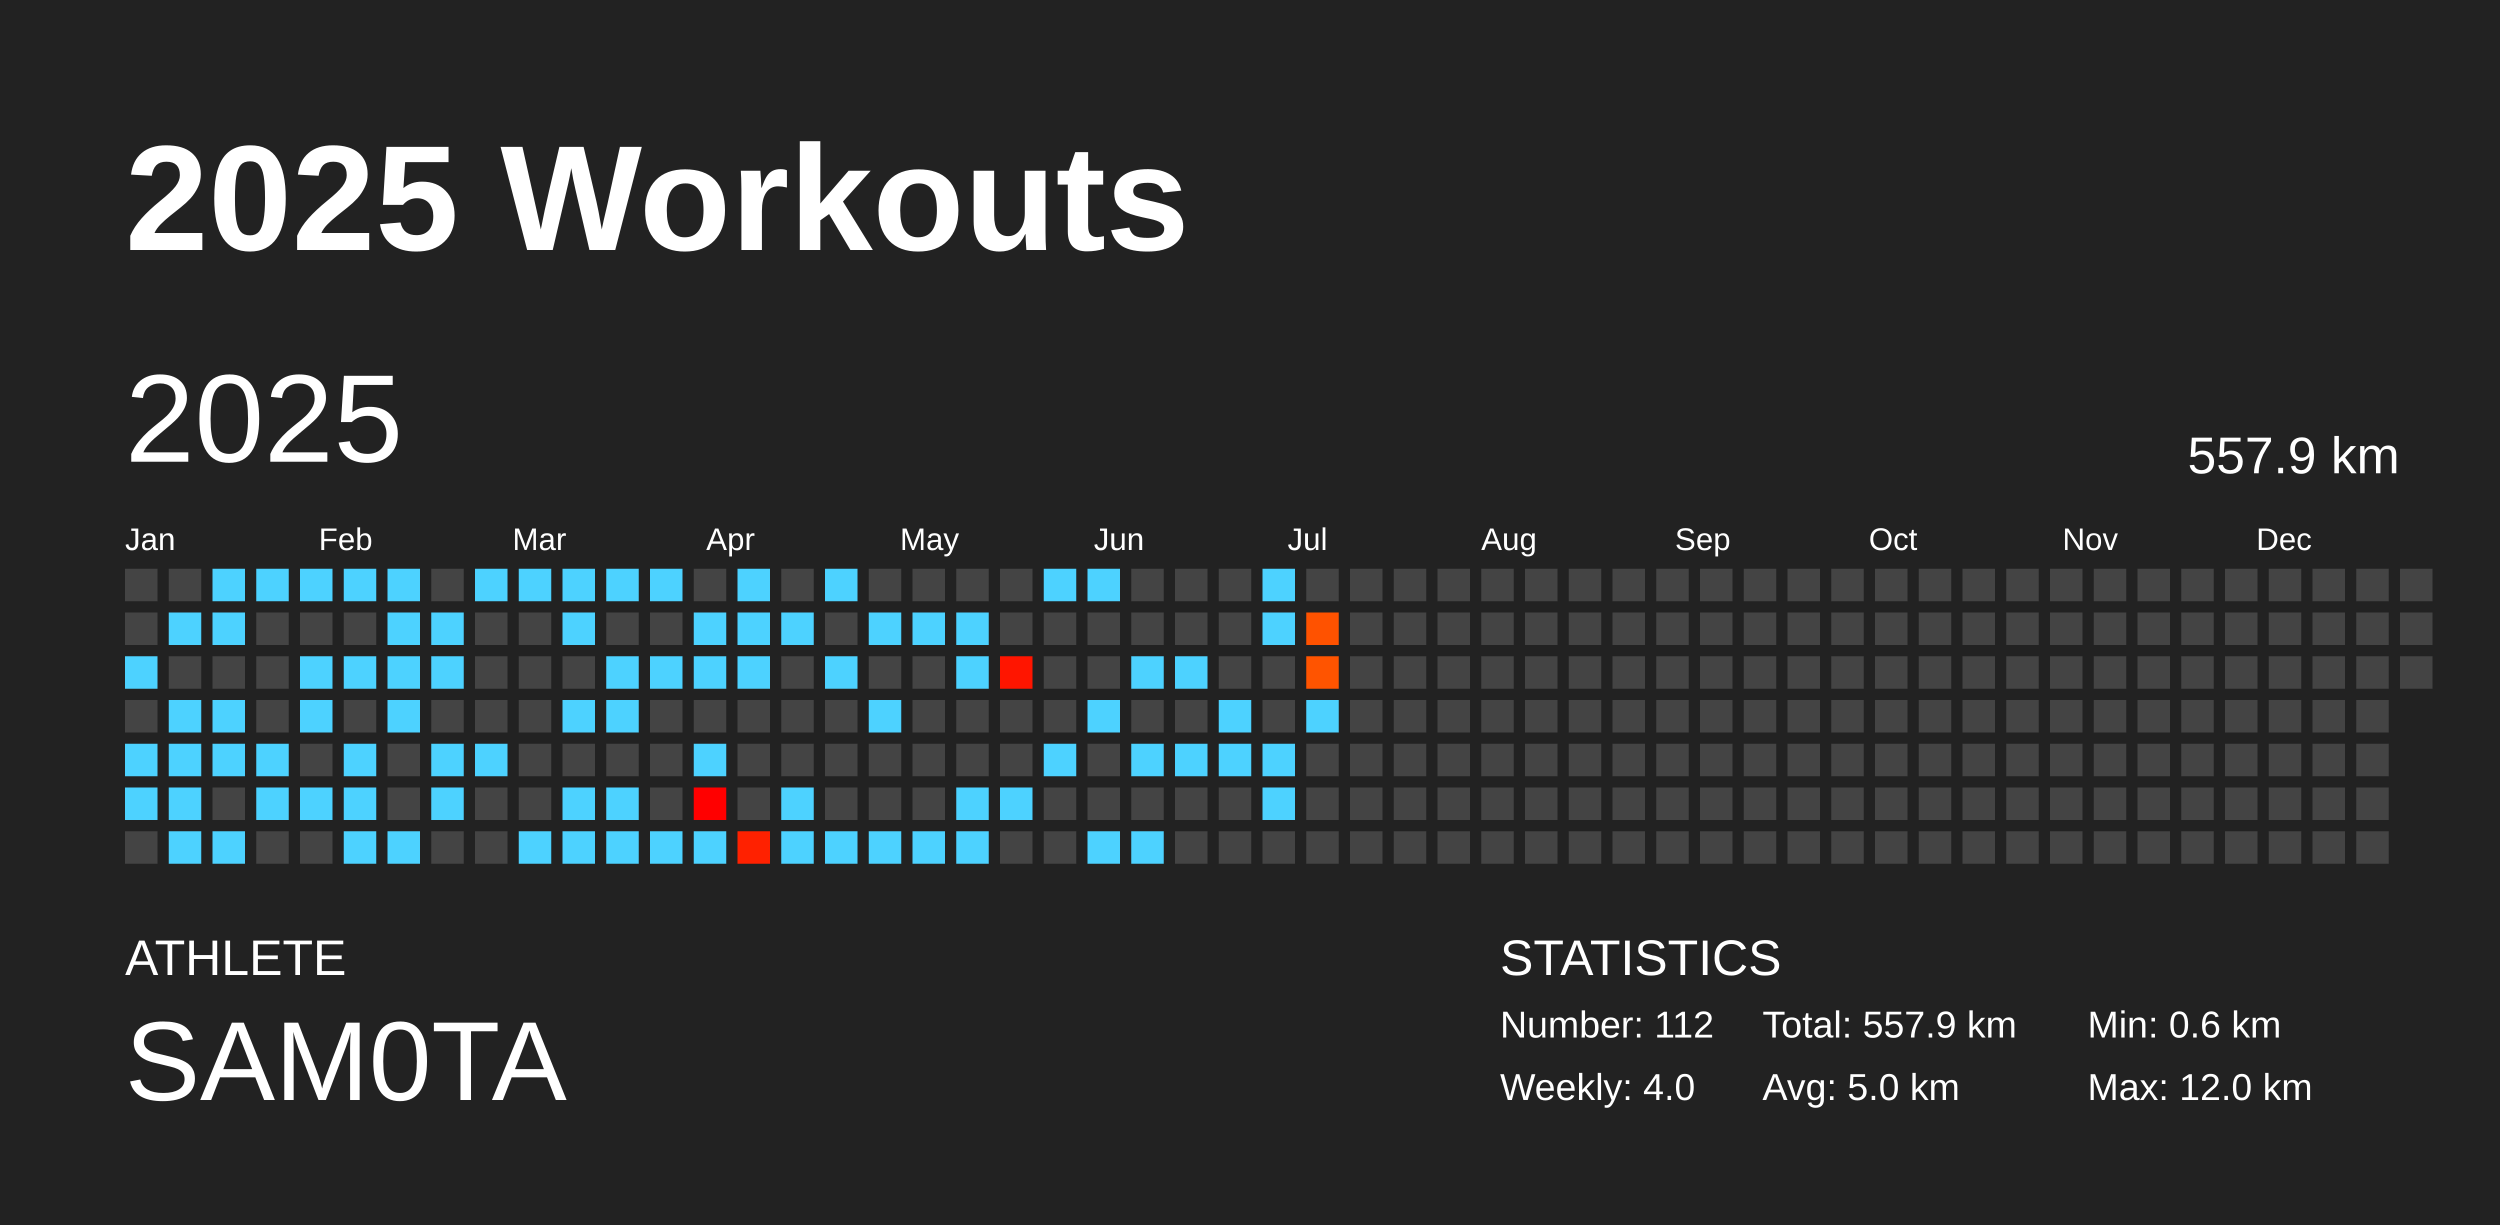
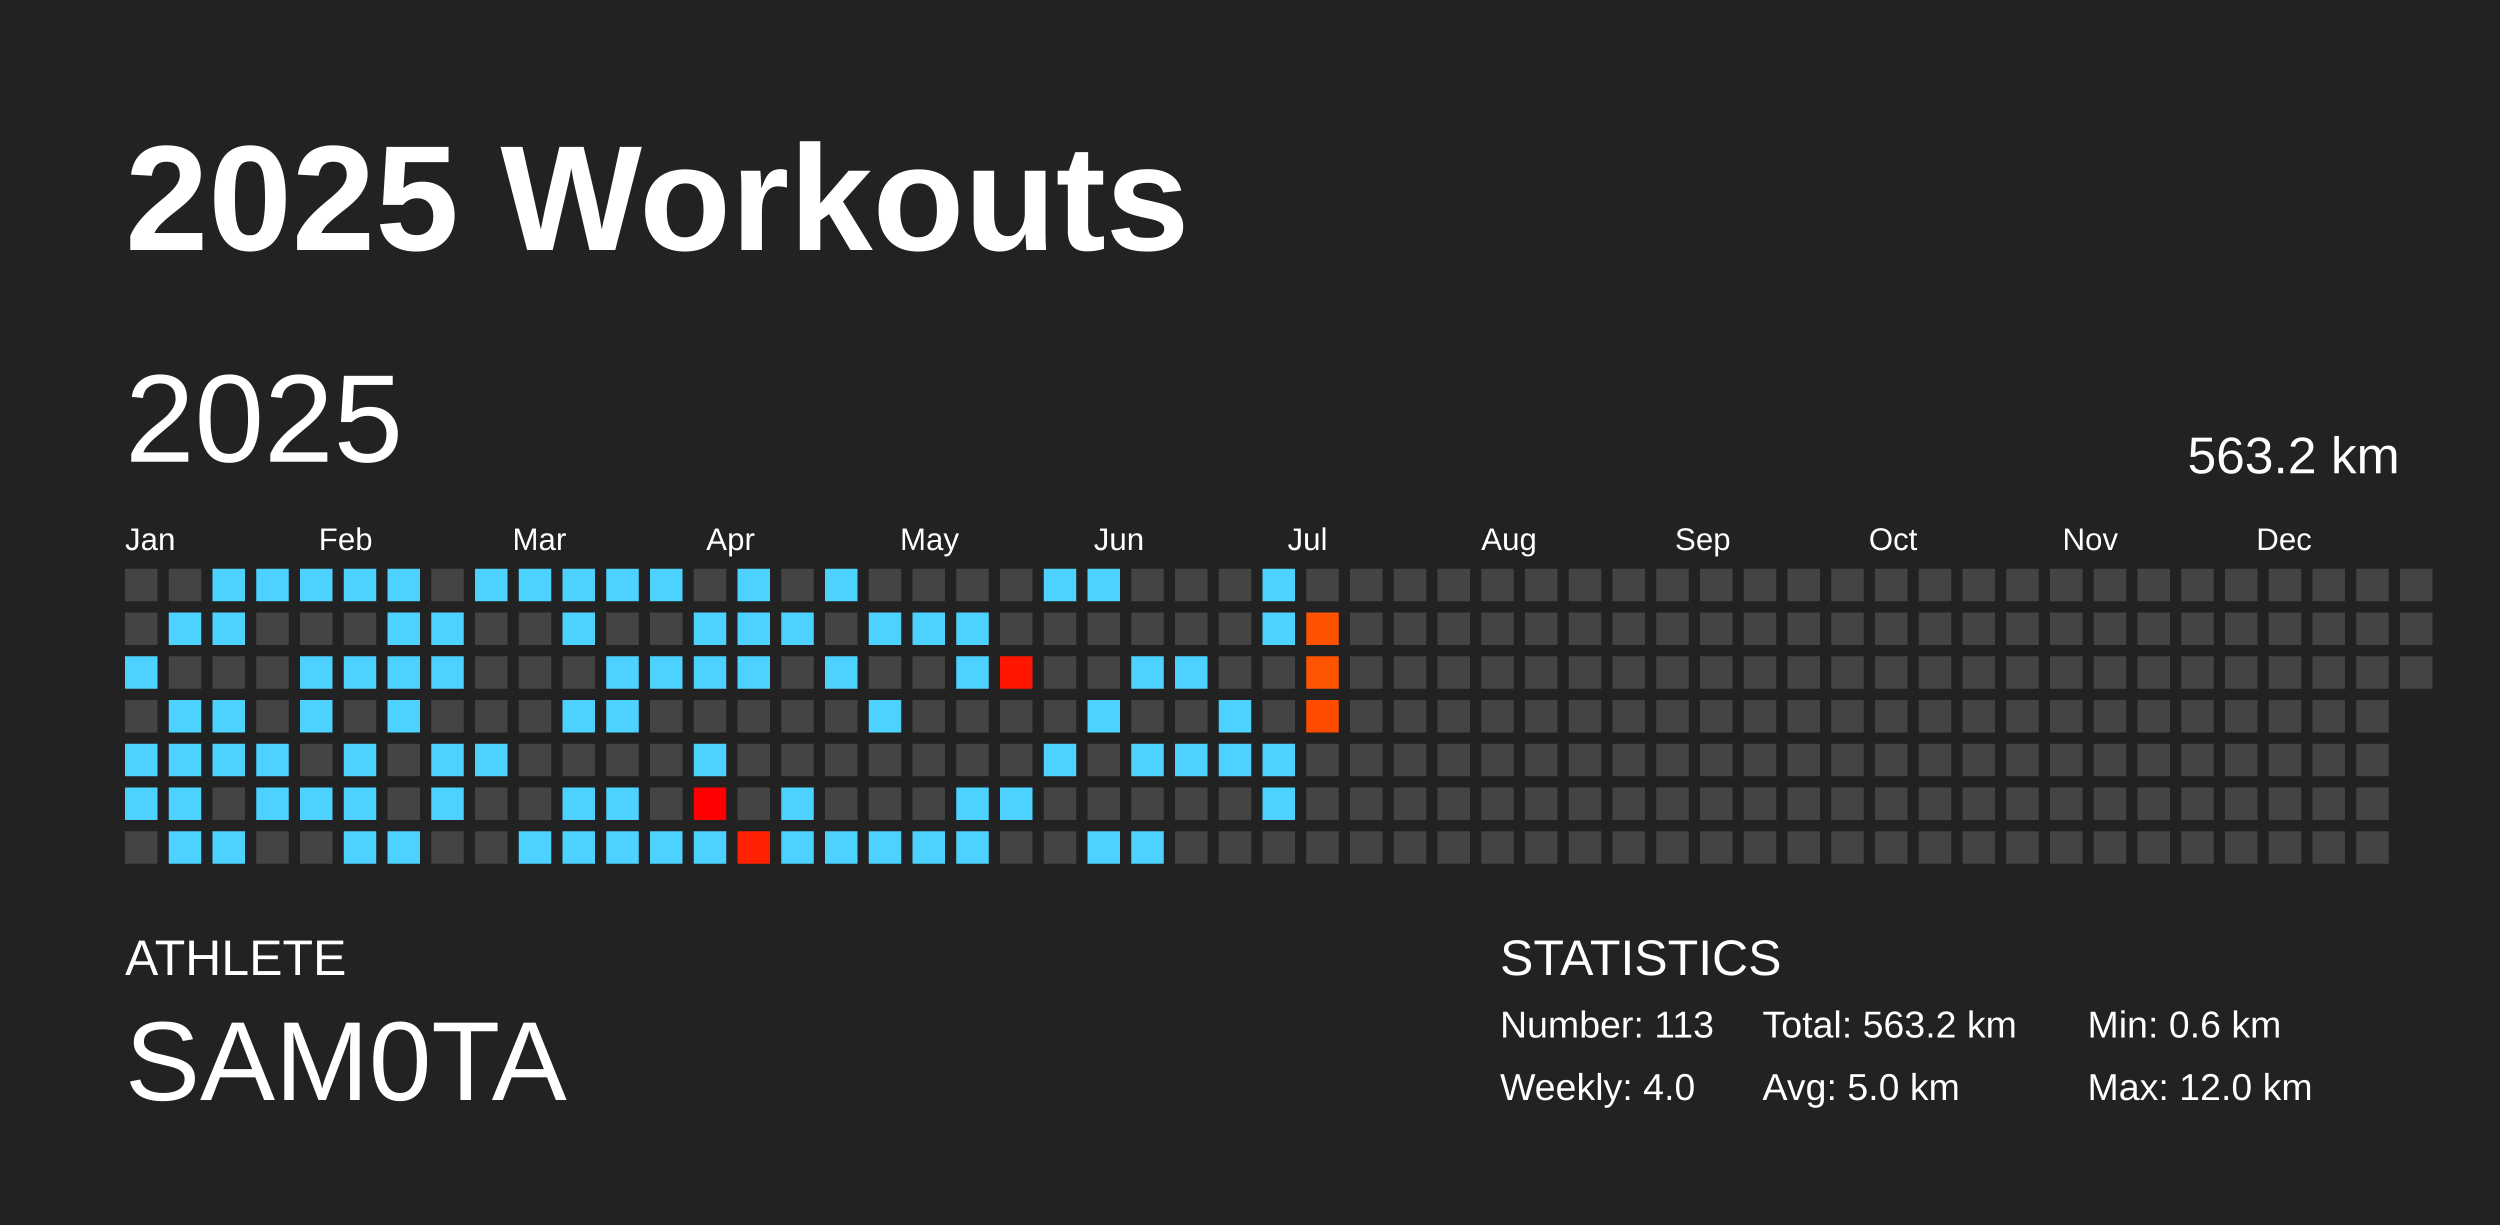
<svg xmlns="http://www.w3.org/2000/svg" baseProfile="full" height="98mm" version="1.1" viewBox="0,0,200,98" width="200mm">
  <defs />
  <rect fill="#222222" height="98" width="200" x="0" y="0" />
  <text fill="#FFFFFF" style="font-size:12px; font-family:Arial; font-weight:bold;" x="10" y="20">2025 Workouts</text>
  <text fill="#FFFFFF" style="font-size:4px; font-family:Arial" x="10" y="78">ATHLETE</text>
  <text fill="#FFFFFF" style="font-size:9px; font-family:Arial" x="10" y="88">SAM0TA</text>
  <text fill="#FFFFFF" style="font-size:4px; font-family:Arial" x="120" y="78">STATISTICS</text>
-   <text fill="#FFFFFF" style="font-size:3px; font-family:Arial" x="120" y="83">Number: 112</text>
+   <text fill="#FFFFFF" style="font-size:3px; font-family:Arial" x="120" y="83">Number: 113</text>
  <text fill="#FFFFFF" style="font-size:3px; font-family:Arial" x="120" y="88">Weekly: 4.0</text>
-   <text fill="#FFFFFF" style="font-size:3px; font-family:Arial" x="141" y="83">Total: 557.9 km</text>
+   <text fill="#FFFFFF" style="font-size:3px; font-family:Arial" x="141" y="83">Total: 563.2 km</text>
  <text fill="#FFFFFF" style="font-size:3px; font-family:Arial" x="141" y="88">Avg: 5.0 km</text>
  <text fill="#FFFFFF" style="font-size:3px; font-family:Arial" x="167" y="83">Min: 0.6 km</text>
  <text fill="#FFFFFF" style="font-size:3px; font-family:Arial" x="167" y="88">Max: 12.0 km</text>
  <text dominant-baseline="hanging" fill="#FFFFFF" style="font-size:10.0px; font-family:Arial;" x="10" y="30">2025</text>
-   <text dominant-baseline="hanging" fill="#FFFFFF" style="font-size:4.125px; font-family:Arial;" x="175" y="35">557.9 km</text>
+   <text dominant-baseline="hanging" fill="#FFFFFF" style="font-size:4.125px; font-family:Arial;" x="175" y="35">563.2 km</text>
  <text fill="#FFFFFF" style="font-size:2.5px; font-family:Arial" x="10.0" y="44">Jan</text>
  <text fill="#FFFFFF" style="font-size:2.5px; font-family:Arial" x="25.5" y="44">Feb</text>
  <text fill="#FFFFFF" style="font-size:2.5px; font-family:Arial" x="41.0" y="44">Mar</text>
  <text fill="#FFFFFF" style="font-size:2.5px; font-family:Arial" x="56.5" y="44">Apr</text>
  <text fill="#FFFFFF" style="font-size:2.5px; font-family:Arial" x="72.0" y="44">May</text>
  <text fill="#FFFFFF" style="font-size:2.5px; font-family:Arial" x="87.5" y="44">Jun</text>
  <text fill="#FFFFFF" style="font-size:2.5px; font-family:Arial" x="103.0" y="44">Jul</text>
  <text fill="#FFFFFF" style="font-size:2.5px; font-family:Arial" x="118.5" y="44">Aug</text>
  <text fill="#FFFFFF" style="font-size:2.5px; font-family:Arial" x="134.0" y="44">Sep</text>
  <text fill="#FFFFFF" style="font-size:2.5px; font-family:Arial" x="149.5" y="44">Oct</text>
  <text fill="#FFFFFF" style="font-size:2.5px; font-family:Arial" x="165.0" y="44">Nov</text>
  <text fill="#FFFFFF" style="font-size:2.5px; font-family:Arial" x="180.5" y="44">Dec</text>
  <rect fill="#444444" height="2.6" width="2.6" x="10.0" y="45.5" />
  <rect fill="#444444" height="2.6" width="2.6" x="10.0" y="49.0" />
  <rect fill="#4dd2ff" height="2.6" width="2.6" x="10.0" y="52.5" />
  <rect fill="#444444" height="2.6" width="2.6" x="10.0" y="56.0" />
  <rect fill="#4dd2ff" height="2.6" width="2.6" x="10.0" y="59.5" />
  <rect fill="#4dd2ff" height="2.6" width="2.6" x="10.0" y="63.0" />
  <rect fill="#444444" height="2.6" width="2.6" x="10.0" y="66.5" />
  <rect fill="#444444" height="2.6" width="2.6" x="13.5" y="45.5" />
  <rect fill="#4dd2ff" height="2.6" width="2.6" x="13.5" y="49.0" />
  <rect fill="#444444" height="2.6" width="2.6" x="13.5" y="52.5" />
  <rect fill="#4dd2ff" height="2.6" width="2.6" x="13.5" y="56.0" />
  <rect fill="#4dd2ff" height="2.6" width="2.6" x="13.5" y="59.5" />
  <rect fill="#4dd2ff" height="2.6" width="2.6" x="13.5" y="63.0" />
  <rect fill="#4dd2ff" height="2.6" width="2.6" x="13.5" y="66.5" />
  <rect fill="#4dd2ff" height="2.6" width="2.6" x="17.0" y="45.5" />
  <rect fill="#4dd2ff" height="2.6" width="2.6" x="17.0" y="49.0" />
  <rect fill="#444444" height="2.6" width="2.6" x="17.0" y="52.5" />
  <rect fill="#4dd2ff" height="2.6" width="2.6" x="17.0" y="56.0" />
  <rect fill="#4dd2ff" height="2.6" width="2.6" x="17.0" y="59.5" />
  <rect fill="#444444" height="2.6" width="2.6" x="17.0" y="63.0" />
  <rect fill="#4dd2ff" height="2.6" width="2.6" x="17.0" y="66.5" />
  <rect fill="#4dd2ff" height="2.6" width="2.6" x="20.5" y="45.5" />
  <rect fill="#444444" height="2.6" width="2.6" x="20.5" y="49.0" />
  <rect fill="#444444" height="2.6" width="2.6" x="20.5" y="52.5" />
  <rect fill="#444444" height="2.6" width="2.6" x="20.5" y="56.0" />
  <rect fill="#4dd2ff" height="2.6" width="2.6" x="20.5" y="59.5" />
  <rect fill="#4dd2ff" height="2.6" width="2.6" x="20.5" y="63.0" />
  <rect fill="#444444" height="2.6" width="2.6" x="20.5" y="66.5" />
  <rect fill="#4dd2ff" height="2.6" width="2.6" x="24.0" y="45.5" />
  <rect fill="#444444" height="2.6" width="2.6" x="24.0" y="49.0" />
  <rect fill="#4dd2ff" height="2.6" width="2.6" x="24.0" y="52.5" />
  <rect fill="#4dd2ff" height="2.6" width="2.6" x="24.0" y="56.0" />
  <rect fill="#444444" height="2.6" width="2.6" x="24.0" y="59.5" />
  <rect fill="#4dd2ff" height="2.6" width="2.6" x="24.0" y="63.0" />
  <rect fill="#444444" height="2.6" width="2.6" x="24.0" y="66.5" />
  <rect fill="#4dd2ff" height="2.6" width="2.6" x="27.5" y="45.5" />
  <rect fill="#444444" height="2.6" width="2.6" x="27.5" y="49.0" />
  <rect fill="#4dd2ff" height="2.6" width="2.6" x="27.5" y="52.5" />
  <rect fill="#444444" height="2.6" width="2.6" x="27.5" y="56.0" />
  <rect fill="#4dd2ff" height="2.6" width="2.6" x="27.5" y="59.5" />
  <rect fill="#4dd2ff" height="2.6" width="2.6" x="27.5" y="63.0" />
  <rect fill="#4dd2ff" height="2.6" width="2.6" x="27.5" y="66.5" />
  <rect fill="#4dd2ff" height="2.6" width="2.6" x="31.0" y="45.5" />
  <rect fill="#4dd2ff" height="2.6" width="2.6" x="31.0" y="49.0" />
  <rect fill="#4dd2ff" height="2.6" width="2.6" x="31.0" y="52.5" />
  <rect fill="#4dd2ff" height="2.6" width="2.6" x="31.0" y="56.0" />
  <rect fill="#444444" height="2.6" width="2.6" x="31.0" y="59.5" />
  <rect fill="#444444" height="2.6" width="2.6" x="31.0" y="63.0" />
  <rect fill="#4dd2ff" height="2.6" width="2.6" x="31.0" y="66.5" />
  <rect fill="#444444" height="2.6" width="2.6" x="34.5" y="45.5" />
  <rect fill="#4dd2ff" height="2.6" width="2.6" x="34.5" y="49.0" />
  <rect fill="#4dd2ff" height="2.6" width="2.6" x="34.5" y="52.5" />
  <rect fill="#444444" height="2.6" width="2.6" x="34.5" y="56.0" />
  <rect fill="#4dd2ff" height="2.6" width="2.6" x="34.5" y="59.5" />
  <rect fill="#4dd2ff" height="2.6" width="2.6" x="34.5" y="63.0" />
  <rect fill="#444444" height="2.6" width="2.6" x="34.5" y="66.5" />
  <rect fill="#4dd2ff" height="2.6" width="2.6" x="38.0" y="45.5" />
  <rect fill="#444444" height="2.6" width="2.6" x="38.0" y="49.0" />
  <rect fill="#444444" height="2.6" width="2.6" x="38.0" y="52.5" />
  <rect fill="#444444" height="2.6" width="2.6" x="38.0" y="56.0" />
  <rect fill="#4dd2ff" height="2.6" width="2.6" x="38.0" y="59.5" />
  <rect fill="#444444" height="2.6" width="2.6" x="38.0" y="63.0" />
  <rect fill="#444444" height="2.6" width="2.6" x="38.0" y="66.5" />
  <rect fill="#4dd2ff" height="2.6" width="2.6" x="41.5" y="45.5" />
  <rect fill="#444444" height="2.6" width="2.6" x="41.5" y="49.0" />
  <rect fill="#444444" height="2.6" width="2.6" x="41.5" y="52.5" />
  <rect fill="#444444" height="2.6" width="2.6" x="41.5" y="56.0" />
  <rect fill="#444444" height="2.6" width="2.6" x="41.5" y="59.5" />
  <rect fill="#444444" height="2.6" width="2.6" x="41.5" y="63.0" />
  <rect fill="#4dd2ff" height="2.6" width="2.6" x="41.5" y="66.5" />
  <rect fill="#4dd2ff" height="2.6" width="2.6" x="45.0" y="45.5" />
  <rect fill="#4dd2ff" height="2.6" width="2.6" x="45.0" y="49.0" />
  <rect fill="#444444" height="2.6" width="2.6" x="45.0" y="52.5" />
  <rect fill="#4dd2ff" height="2.6" width="2.6" x="45.0" y="56.0" />
  <rect fill="#444444" height="2.6" width="2.6" x="45.0" y="59.5" />
  <rect fill="#4dd2ff" height="2.6" width="2.6" x="45.0" y="63.0" />
  <rect fill="#4dd2ff" height="2.6" width="2.6" x="45.0" y="66.5" />
  <rect fill="#4dd2ff" height="2.6" width="2.6" x="48.5" y="45.5" />
  <rect fill="#444444" height="2.6" width="2.6" x="48.5" y="49.0" />
  <rect fill="#4dd2ff" height="2.6" width="2.6" x="48.5" y="52.5" />
  <rect fill="#4dd2ff" height="2.6" width="2.6" x="48.5" y="56.0" />
  <rect fill="#444444" height="2.6" width="2.6" x="48.5" y="59.5" />
  <rect fill="#4dd2ff" height="2.6" width="2.6" x="48.5" y="63.0" />
  <rect fill="#4dd2ff" height="2.6" width="2.6" x="48.5" y="66.5" />
  <rect fill="#4dd2ff" height="2.6" width="2.6" x="52.0" y="45.5" />
  <rect fill="#444444" height="2.6" width="2.6" x="52.0" y="49.0" />
  <rect fill="#4dd2ff" height="2.6" width="2.6" x="52.0" y="52.5" />
  <rect fill="#444444" height="2.6" width="2.6" x="52.0" y="56.0" />
  <rect fill="#444444" height="2.6" width="2.6" x="52.0" y="59.5" />
  <rect fill="#444444" height="2.6" width="2.6" x="52.0" y="63.0" />
  <rect fill="#4dd2ff" height="2.6" width="2.6" x="52.0" y="66.5" />
  <rect fill="#444444" height="2.6" width="2.6" x="55.5" y="45.5" />
  <rect fill="#4dd2ff" height="2.6" width="2.6" x="55.5" y="49.0" />
  <rect fill="#4dd2ff" height="2.6" width="2.6" x="55.5" y="52.5" />
  <rect fill="#444444" height="2.6" width="2.6" x="55.5" y="56.0" />
  <rect fill="#4dd2ff" height="2.6" width="2.6" x="55.5" y="59.5" />
  <rect fill="#ff0000" height="2.6" width="2.6" x="55.5" y="63.0" />
  <rect fill="#4dd2ff" height="2.6" width="2.6" x="55.5" y="66.5" />
  <rect fill="#4dd2ff" height="2.6" width="2.6" x="59.0" y="45.5" />
  <rect fill="#4dd2ff" height="2.6" width="2.6" x="59.0" y="49.0" />
  <rect fill="#4dd2ff" height="2.6" width="2.6" x="59.0" y="52.5" />
  <rect fill="#444444" height="2.6" width="2.6" x="59.0" y="56.0" />
  <rect fill="#444444" height="2.6" width="2.6" x="59.0" y="59.5" />
  <rect fill="#444444" height="2.6" width="2.6" x="59.0" y="63.0" />
  <rect fill="#ff2100" height="2.6" width="2.6" x="59.0" y="66.5" />
  <rect fill="#444444" height="2.6" width="2.6" x="62.5" y="45.5" />
  <rect fill="#4dd2ff" height="2.6" width="2.6" x="62.5" y="49.0" />
  <rect fill="#444444" height="2.6" width="2.6" x="62.5" y="52.5" />
  <rect fill="#444444" height="2.6" width="2.6" x="62.5" y="56.0" />
  <rect fill="#444444" height="2.6" width="2.6" x="62.5" y="59.5" />
  <rect fill="#4dd2ff" height="2.6" width="2.6" x="62.5" y="63.0" />
  <rect fill="#4dd2ff" height="2.6" width="2.6" x="62.5" y="66.5" />
  <rect fill="#4dd2ff" height="2.6" width="2.6" x="66.0" y="45.5" />
  <rect fill="#444444" height="2.6" width="2.6" x="66.0" y="49.0" />
  <rect fill="#4dd2ff" height="2.6" width="2.6" x="66.0" y="52.5" />
  <rect fill="#444444" height="2.6" width="2.6" x="66.0" y="56.0" />
  <rect fill="#444444" height="2.6" width="2.6" x="66.0" y="59.5" />
  <rect fill="#444444" height="2.6" width="2.6" x="66.0" y="63.0" />
  <rect fill="#4dd2ff" height="2.6" width="2.6" x="66.0" y="66.5" />
  <rect fill="#444444" height="2.6" width="2.6" x="69.5" y="45.5" />
  <rect fill="#4dd2ff" height="2.6" width="2.6" x="69.5" y="49.0" />
  <rect fill="#444444" height="2.6" width="2.6" x="69.5" y="52.5" />
  <rect fill="#4dd2ff" height="2.6" width="2.6" x="69.5" y="56.0" />
  <rect fill="#444444" height="2.6" width="2.6" x="69.5" y="59.5" />
  <rect fill="#444444" height="2.6" width="2.6" x="69.5" y="63.0" />
  <rect fill="#4dd2ff" height="2.6" width="2.6" x="69.5" y="66.5" />
  <rect fill="#444444" height="2.6" width="2.6" x="73.0" y="45.5" />
  <rect fill="#4dd2ff" height="2.6" width="2.6" x="73.0" y="49.0" />
  <rect fill="#444444" height="2.6" width="2.6" x="73.0" y="52.5" />
  <rect fill="#444444" height="2.6" width="2.6" x="73.0" y="56.0" />
  <rect fill="#444444" height="2.6" width="2.6" x="73.0" y="59.5" />
  <rect fill="#444444" height="2.6" width="2.6" x="73.0" y="63.0" />
  <rect fill="#4dd2ff" height="2.6" width="2.6" x="73.0" y="66.5" />
  <rect fill="#444444" height="2.6" width="2.6" x="76.5" y="45.5" />
  <rect fill="#4dd2ff" height="2.6" width="2.6" x="76.5" y="49.0" />
  <rect fill="#4dd2ff" height="2.6" width="2.6" x="76.5" y="52.5" />
  <rect fill="#444444" height="2.6" width="2.6" x="76.5" y="56.0" />
  <rect fill="#444444" height="2.6" width="2.6" x="76.5" y="59.5" />
  <rect fill="#4dd2ff" height="2.6" width="2.6" x="76.5" y="63.0" />
  <rect fill="#4dd2ff" height="2.6" width="2.6" x="76.5" y="66.5" />
  <rect fill="#444444" height="2.6" width="2.6" x="80.0" y="45.5" />
  <rect fill="#444444" height="2.6" width="2.6" x="80.0" y="49.0" />
  <rect fill="#ff1500" height="2.6" width="2.6" x="80.0" y="52.5" />
  <rect fill="#444444" height="2.6" width="2.6" x="80.0" y="56.0" />
  <rect fill="#444444" height="2.6" width="2.6" x="80.0" y="59.5" />
  <rect fill="#4dd2ff" height="2.6" width="2.6" x="80.0" y="63.0" />
  <rect fill="#444444" height="2.6" width="2.6" x="80.0" y="66.5" />
  <rect fill="#4dd2ff" height="2.6" width="2.6" x="83.5" y="45.5" />
  <rect fill="#444444" height="2.6" width="2.6" x="83.5" y="49.0" />
  <rect fill="#444444" height="2.6" width="2.6" x="83.5" y="52.5" />
  <rect fill="#444444" height="2.6" width="2.6" x="83.5" y="56.0" />
  <rect fill="#4dd2ff" height="2.6" width="2.6" x="83.5" y="59.5" />
  <rect fill="#444444" height="2.6" width="2.6" x="83.5" y="63.0" />
  <rect fill="#444444" height="2.6" width="2.6" x="83.5" y="66.5" />
  <rect fill="#4dd2ff" height="2.6" width="2.6" x="87.0" y="45.5" />
  <rect fill="#444444" height="2.6" width="2.6" x="87.0" y="49.0" />
  <rect fill="#444444" height="2.6" width="2.6" x="87.0" y="52.5" />
  <rect fill="#4dd2ff" height="2.6" width="2.6" x="87.0" y="56.0" />
  <rect fill="#444444" height="2.6" width="2.6" x="87.0" y="59.5" />
  <rect fill="#444444" height="2.6" width="2.6" x="87.0" y="63.0" />
  <rect fill="#4dd2ff" height="2.6" width="2.6" x="87.0" y="66.5" />
  <rect fill="#444444" height="2.6" width="2.6" x="90.5" y="45.5" />
  <rect fill="#444444" height="2.6" width="2.6" x="90.5" y="49.0" />
  <rect fill="#4dd2ff" height="2.6" width="2.6" x="90.5" y="52.5" />
  <rect fill="#444444" height="2.6" width="2.6" x="90.5" y="56.0" />
  <rect fill="#4dd2ff" height="2.6" width="2.6" x="90.5" y="59.5" />
  <rect fill="#444444" height="2.6" width="2.6" x="90.5" y="63.0" />
  <rect fill="#4dd2ff" height="2.6" width="2.6" x="90.5" y="66.5" />
  <rect fill="#444444" height="2.6" width="2.6" x="94.0" y="45.5" />
  <rect fill="#444444" height="2.6" width="2.6" x="94.0" y="49.0" />
  <rect fill="#4dd2ff" height="2.6" width="2.6" x="94.0" y="52.5" />
  <rect fill="#444444" height="2.6" width="2.6" x="94.0" y="56.0" />
  <rect fill="#4dd2ff" height="2.6" width="2.6" x="94.0" y="59.5" />
  <rect fill="#444444" height="2.6" width="2.6" x="94.0" y="63.0" />
  <rect fill="#444444" height="2.6" width="2.6" x="94.0" y="66.5" />
  <rect fill="#444444" height="2.6" width="2.6" x="97.5" y="45.5" />
  <rect fill="#444444" height="2.6" width="2.6" x="97.5" y="49.0" />
  <rect fill="#444444" height="2.6" width="2.6" x="97.5" y="52.5" />
  <rect fill="#4dd2ff" height="2.6" width="2.6" x="97.5" y="56.0" />
  <rect fill="#4dd2ff" height="2.6" width="2.6" x="97.5" y="59.5" />
  <rect fill="#444444" height="2.6" width="2.6" x="97.5" y="63.0" />
  <rect fill="#444444" height="2.6" width="2.6" x="97.5" y="66.5" />
  <rect fill="#4dd2ff" height="2.6" width="2.6" x="101.0" y="45.5" />
  <rect fill="#4dd2ff" height="2.6" width="2.6" x="101.0" y="49.0" />
  <rect fill="#444444" height="2.6" width="2.6" x="101.0" y="52.5" />
  <rect fill="#444444" height="2.6" width="2.6" x="101.0" y="56.0" />
  <rect fill="#4dd2ff" height="2.6" width="2.6" x="101.0" y="59.5" />
  <rect fill="#4dd2ff" height="2.6" width="2.6" x="101.0" y="63.0" />
  <rect fill="#444444" height="2.6" width="2.6" x="101.0" y="66.5" />
  <rect fill="#444444" height="2.6" width="2.6" x="104.5" y="45.5" />
  <rect fill="#ff5200" height="2.6" width="2.6" x="104.5" y="49.0" />
  <rect fill="#ff5400" height="2.6" width="2.6" x="104.5" y="52.5" />
-   <rect fill="#4dd2ff" height="2.6" width="2.6" x="104.5" y="56.0" />
+   <rect fill="#ff4c00" height="2.6" width="2.6" x="104.5" y="56.0" />
  <rect fill="#444444" height="2.6" width="2.6" x="104.5" y="59.5" />
  <rect fill="#444444" height="2.6" width="2.6" x="104.5" y="63.0" />
  <rect fill="#444444" height="2.6" width="2.6" x="104.5" y="66.5" />
  <rect fill="#444444" height="2.6" width="2.6" x="108.0" y="45.5" />
  <rect fill="#444444" height="2.6" width="2.6" x="108.0" y="49.0" />
  <rect fill="#444444" height="2.6" width="2.6" x="108.0" y="52.5" />
  <rect fill="#444444" height="2.6" width="2.6" x="108.0" y="56.0" />
  <rect fill="#444444" height="2.6" width="2.6" x="108.0" y="59.5" />
  <rect fill="#444444" height="2.6" width="2.6" x="108.0" y="63.0" />
  <rect fill="#444444" height="2.6" width="2.6" x="108.0" y="66.5" />
  <rect fill="#444444" height="2.6" width="2.6" x="111.5" y="45.5" />
  <rect fill="#444444" height="2.6" width="2.6" x="111.5" y="49.0" />
  <rect fill="#444444" height="2.6" width="2.6" x="111.5" y="52.5" />
  <rect fill="#444444" height="2.6" width="2.6" x="111.5" y="56.0" />
  <rect fill="#444444" height="2.6" width="2.6" x="111.5" y="59.5" />
  <rect fill="#444444" height="2.6" width="2.6" x="111.5" y="63.0" />
  <rect fill="#444444" height="2.6" width="2.6" x="111.5" y="66.5" />
  <rect fill="#444444" height="2.6" width="2.6" x="115.0" y="45.5" />
  <rect fill="#444444" height="2.6" width="2.6" x="115.0" y="49.0" />
  <rect fill="#444444" height="2.6" width="2.6" x="115.0" y="52.5" />
  <rect fill="#444444" height="2.6" width="2.6" x="115.0" y="56.0" />
  <rect fill="#444444" height="2.6" width="2.6" x="115.0" y="59.5" />
  <rect fill="#444444" height="2.6" width="2.6" x="115.0" y="63.0" />
  <rect fill="#444444" height="2.6" width="2.6" x="115.0" y="66.5" />
  <rect fill="#444444" height="2.6" width="2.6" x="118.5" y="45.5" />
  <rect fill="#444444" height="2.6" width="2.6" x="118.5" y="49.0" />
  <rect fill="#444444" height="2.6" width="2.6" x="118.5" y="52.5" />
  <rect fill="#444444" height="2.6" width="2.6" x="118.5" y="56.0" />
  <rect fill="#444444" height="2.6" width="2.6" x="118.5" y="59.5" />
  <rect fill="#444444" height="2.6" width="2.6" x="118.5" y="63.0" />
  <rect fill="#444444" height="2.6" width="2.6" x="118.5" y="66.5" />
  <rect fill="#444444" height="2.6" width="2.6" x="122.0" y="45.5" />
  <rect fill="#444444" height="2.6" width="2.6" x="122.0" y="49.0" />
  <rect fill="#444444" height="2.6" width="2.6" x="122.0" y="52.5" />
  <rect fill="#444444" height="2.6" width="2.6" x="122.0" y="56.0" />
  <rect fill="#444444" height="2.6" width="2.6" x="122.0" y="59.5" />
  <rect fill="#444444" height="2.6" width="2.6" x="122.0" y="63.0" />
  <rect fill="#444444" height="2.6" width="2.6" x="122.0" y="66.5" />
  <rect fill="#444444" height="2.6" width="2.6" x="125.5" y="45.5" />
  <rect fill="#444444" height="2.6" width="2.6" x="125.5" y="49.0" />
  <rect fill="#444444" height="2.6" width="2.6" x="125.5" y="52.5" />
  <rect fill="#444444" height="2.6" width="2.6" x="125.5" y="56.0" />
  <rect fill="#444444" height="2.6" width="2.6" x="125.5" y="59.5" />
  <rect fill="#444444" height="2.6" width="2.6" x="125.5" y="63.0" />
  <rect fill="#444444" height="2.6" width="2.6" x="125.5" y="66.5" />
  <rect fill="#444444" height="2.6" width="2.6" x="129.0" y="45.5" />
  <rect fill="#444444" height="2.6" width="2.6" x="129.0" y="49.0" />
  <rect fill="#444444" height="2.6" width="2.6" x="129.0" y="52.5" />
  <rect fill="#444444" height="2.6" width="2.6" x="129.0" y="56.0" />
  <rect fill="#444444" height="2.6" width="2.6" x="129.0" y="59.5" />
  <rect fill="#444444" height="2.6" width="2.6" x="129.0" y="63.0" />
  <rect fill="#444444" height="2.6" width="2.6" x="129.0" y="66.5" />
  <rect fill="#444444" height="2.6" width="2.6" x="132.5" y="45.5" />
  <rect fill="#444444" height="2.6" width="2.6" x="132.5" y="49.0" />
  <rect fill="#444444" height="2.6" width="2.6" x="132.5" y="52.5" />
  <rect fill="#444444" height="2.6" width="2.6" x="132.5" y="56.0" />
  <rect fill="#444444" height="2.6" width="2.6" x="132.5" y="59.5" />
  <rect fill="#444444" height="2.6" width="2.6" x="132.5" y="63.0" />
  <rect fill="#444444" height="2.6" width="2.6" x="132.5" y="66.5" />
  <rect fill="#444444" height="2.6" width="2.6" x="136.0" y="45.5" />
  <rect fill="#444444" height="2.6" width="2.6" x="136.0" y="49.0" />
  <rect fill="#444444" height="2.6" width="2.6" x="136.0" y="52.5" />
  <rect fill="#444444" height="2.6" width="2.6" x="136.0" y="56.0" />
  <rect fill="#444444" height="2.6" width="2.6" x="136.0" y="59.5" />
  <rect fill="#444444" height="2.6" width="2.6" x="136.0" y="63.0" />
  <rect fill="#444444" height="2.6" width="2.6" x="136.0" y="66.5" />
  <rect fill="#444444" height="2.6" width="2.6" x="139.5" y="45.5" />
  <rect fill="#444444" height="2.6" width="2.6" x="139.5" y="49.0" />
  <rect fill="#444444" height="2.6" width="2.6" x="139.5" y="52.5" />
  <rect fill="#444444" height="2.6" width="2.6" x="139.5" y="56.0" />
  <rect fill="#444444" height="2.6" width="2.6" x="139.5" y="59.5" />
  <rect fill="#444444" height="2.6" width="2.6" x="139.5" y="63.0" />
  <rect fill="#444444" height="2.6" width="2.6" x="139.5" y="66.5" />
  <rect fill="#444444" height="2.6" width="2.6" x="143.0" y="45.5" />
  <rect fill="#444444" height="2.6" width="2.6" x="143.0" y="49.0" />
  <rect fill="#444444" height="2.6" width="2.6" x="143.0" y="52.5" />
  <rect fill="#444444" height="2.6" width="2.6" x="143.0" y="56.0" />
  <rect fill="#444444" height="2.6" width="2.6" x="143.0" y="59.5" />
  <rect fill="#444444" height="2.6" width="2.6" x="143.0" y="63.0" />
  <rect fill="#444444" height="2.6" width="2.6" x="143.0" y="66.5" />
  <rect fill="#444444" height="2.6" width="2.6" x="146.5" y="45.5" />
  <rect fill="#444444" height="2.6" width="2.6" x="146.5" y="49.0" />
  <rect fill="#444444" height="2.6" width="2.6" x="146.5" y="52.5" />
  <rect fill="#444444" height="2.6" width="2.6" x="146.5" y="56.0" />
  <rect fill="#444444" height="2.6" width="2.6" x="146.5" y="59.5" />
  <rect fill="#444444" height="2.6" width="2.6" x="146.5" y="63.0" />
  <rect fill="#444444" height="2.6" width="2.6" x="146.5" y="66.5" />
  <rect fill="#444444" height="2.6" width="2.6" x="150.0" y="45.5" />
  <rect fill="#444444" height="2.6" width="2.6" x="150.0" y="49.0" />
  <rect fill="#444444" height="2.6" width="2.6" x="150.0" y="52.5" />
  <rect fill="#444444" height="2.6" width="2.6" x="150.0" y="56.0" />
  <rect fill="#444444" height="2.6" width="2.6" x="150.0" y="59.5" />
  <rect fill="#444444" height="2.6" width="2.6" x="150.0" y="63.0" />
  <rect fill="#444444" height="2.6" width="2.6" x="150.0" y="66.5" />
  <rect fill="#444444" height="2.6" width="2.6" x="153.5" y="45.5" />
  <rect fill="#444444" height="2.6" width="2.6" x="153.5" y="49.0" />
  <rect fill="#444444" height="2.6" width="2.6" x="153.5" y="52.5" />
  <rect fill="#444444" height="2.6" width="2.6" x="153.5" y="56.0" />
  <rect fill="#444444" height="2.6" width="2.6" x="153.5" y="59.5" />
  <rect fill="#444444" height="2.6" width="2.6" x="153.5" y="63.0" />
  <rect fill="#444444" height="2.6" width="2.6" x="153.5" y="66.5" />
  <rect fill="#444444" height="2.6" width="2.6" x="157.0" y="45.5" />
  <rect fill="#444444" height="2.6" width="2.6" x="157.0" y="49.0" />
  <rect fill="#444444" height="2.6" width="2.6" x="157.0" y="52.5" />
  <rect fill="#444444" height="2.6" width="2.6" x="157.0" y="56.0" />
  <rect fill="#444444" height="2.6" width="2.6" x="157.0" y="59.5" />
  <rect fill="#444444" height="2.6" width="2.6" x="157.0" y="63.0" />
  <rect fill="#444444" height="2.6" width="2.6" x="157.0" y="66.5" />
  <rect fill="#444444" height="2.6" width="2.6" x="160.5" y="45.5" />
  <rect fill="#444444" height="2.6" width="2.6" x="160.5" y="49.0" />
  <rect fill="#444444" height="2.6" width="2.6" x="160.5" y="52.5" />
  <rect fill="#444444" height="2.6" width="2.6" x="160.5" y="56.0" />
  <rect fill="#444444" height="2.6" width="2.6" x="160.5" y="59.5" />
  <rect fill="#444444" height="2.6" width="2.6" x="160.5" y="63.0" />
  <rect fill="#444444" height="2.6" width="2.6" x="160.5" y="66.5" />
  <rect fill="#444444" height="2.6" width="2.6" x="164.0" y="45.5" />
  <rect fill="#444444" height="2.6" width="2.6" x="164.0" y="49.0" />
  <rect fill="#444444" height="2.6" width="2.6" x="164.0" y="52.5" />
  <rect fill="#444444" height="2.6" width="2.6" x="164.0" y="56.0" />
  <rect fill="#444444" height="2.6" width="2.6" x="164.0" y="59.5" />
  <rect fill="#444444" height="2.6" width="2.6" x="164.0" y="63.0" />
  <rect fill="#444444" height="2.6" width="2.6" x="164.0" y="66.5" />
  <rect fill="#444444" height="2.6" width="2.6" x="167.5" y="45.5" />
  <rect fill="#444444" height="2.6" width="2.6" x="167.5" y="49.0" />
  <rect fill="#444444" height="2.6" width="2.6" x="167.5" y="52.5" />
  <rect fill="#444444" height="2.6" width="2.6" x="167.5" y="56.0" />
  <rect fill="#444444" height="2.6" width="2.6" x="167.5" y="59.5" />
  <rect fill="#444444" height="2.6" width="2.6" x="167.5" y="63.0" />
  <rect fill="#444444" height="2.6" width="2.6" x="167.5" y="66.5" />
  <rect fill="#444444" height="2.6" width="2.6" x="171.0" y="45.5" />
  <rect fill="#444444" height="2.6" width="2.6" x="171.0" y="49.0" />
  <rect fill="#444444" height="2.6" width="2.6" x="171.0" y="52.5" />
  <rect fill="#444444" height="2.6" width="2.6" x="171.0" y="56.0" />
  <rect fill="#444444" height="2.6" width="2.6" x="171.0" y="59.5" />
  <rect fill="#444444" height="2.6" width="2.6" x="171.0" y="63.0" />
  <rect fill="#444444" height="2.6" width="2.6" x="171.0" y="66.5" />
  <rect fill="#444444" height="2.6" width="2.6" x="174.5" y="45.5" />
  <rect fill="#444444" height="2.6" width="2.6" x="174.5" y="49.0" />
  <rect fill="#444444" height="2.6" width="2.6" x="174.5" y="52.5" />
  <rect fill="#444444" height="2.6" width="2.6" x="174.5" y="56.0" />
  <rect fill="#444444" height="2.6" width="2.6" x="174.5" y="59.5" />
  <rect fill="#444444" height="2.6" width="2.6" x="174.5" y="63.0" />
  <rect fill="#444444" height="2.6" width="2.6" x="174.5" y="66.5" />
  <rect fill="#444444" height="2.6" width="2.6" x="178.0" y="45.5" />
  <rect fill="#444444" height="2.6" width="2.6" x="178.0" y="49.0" />
  <rect fill="#444444" height="2.6" width="2.6" x="178.0" y="52.5" />
  <rect fill="#444444" height="2.6" width="2.6" x="178.0" y="56.0" />
  <rect fill="#444444" height="2.6" width="2.6" x="178.0" y="59.5" />
  <rect fill="#444444" height="2.6" width="2.6" x="178.0" y="63.0" />
  <rect fill="#444444" height="2.6" width="2.6" x="178.0" y="66.5" />
  <rect fill="#444444" height="2.6" width="2.6" x="181.5" y="45.5" />
  <rect fill="#444444" height="2.6" width="2.6" x="181.5" y="49.0" />
  <rect fill="#444444" height="2.6" width="2.6" x="181.5" y="52.5" />
  <rect fill="#444444" height="2.6" width="2.6" x="181.5" y="56.0" />
  <rect fill="#444444" height="2.6" width="2.6" x="181.5" y="59.5" />
  <rect fill="#444444" height="2.6" width="2.6" x="181.5" y="63.0" />
  <rect fill="#444444" height="2.6" width="2.6" x="181.5" y="66.5" />
  <rect fill="#444444" height="2.6" width="2.6" x="185.0" y="45.5" />
  <rect fill="#444444" height="2.6" width="2.6" x="185.0" y="49.0" />
  <rect fill="#444444" height="2.6" width="2.6" x="185.0" y="52.5" />
  <rect fill="#444444" height="2.6" width="2.6" x="185.0" y="56.0" />
  <rect fill="#444444" height="2.6" width="2.6" x="185.0" y="59.5" />
  <rect fill="#444444" height="2.6" width="2.6" x="185.0" y="63.0" />
  <rect fill="#444444" height="2.6" width="2.6" x="185.0" y="66.5" />
  <rect fill="#444444" height="2.6" width="2.6" x="188.5" y="45.5" />
  <rect fill="#444444" height="2.6" width="2.6" x="188.5" y="49.0" />
  <rect fill="#444444" height="2.6" width="2.6" x="188.5" y="52.5" />
  <rect fill="#444444" height="2.6" width="2.6" x="188.5" y="56.0" />
  <rect fill="#444444" height="2.6" width="2.6" x="188.5" y="59.5" />
  <rect fill="#444444" height="2.6" width="2.6" x="188.5" y="63.0" />
  <rect fill="#444444" height="2.6" width="2.6" x="188.5" y="66.5" />
  <rect fill="#444444" height="2.6" width="2.6" x="192.0" y="45.5" />
  <rect fill="#444444" height="2.6" width="2.6" x="192.0" y="49.0" />
  <rect fill="#444444" height="2.6" width="2.6" x="192.0" y="52.5" />
</svg>
